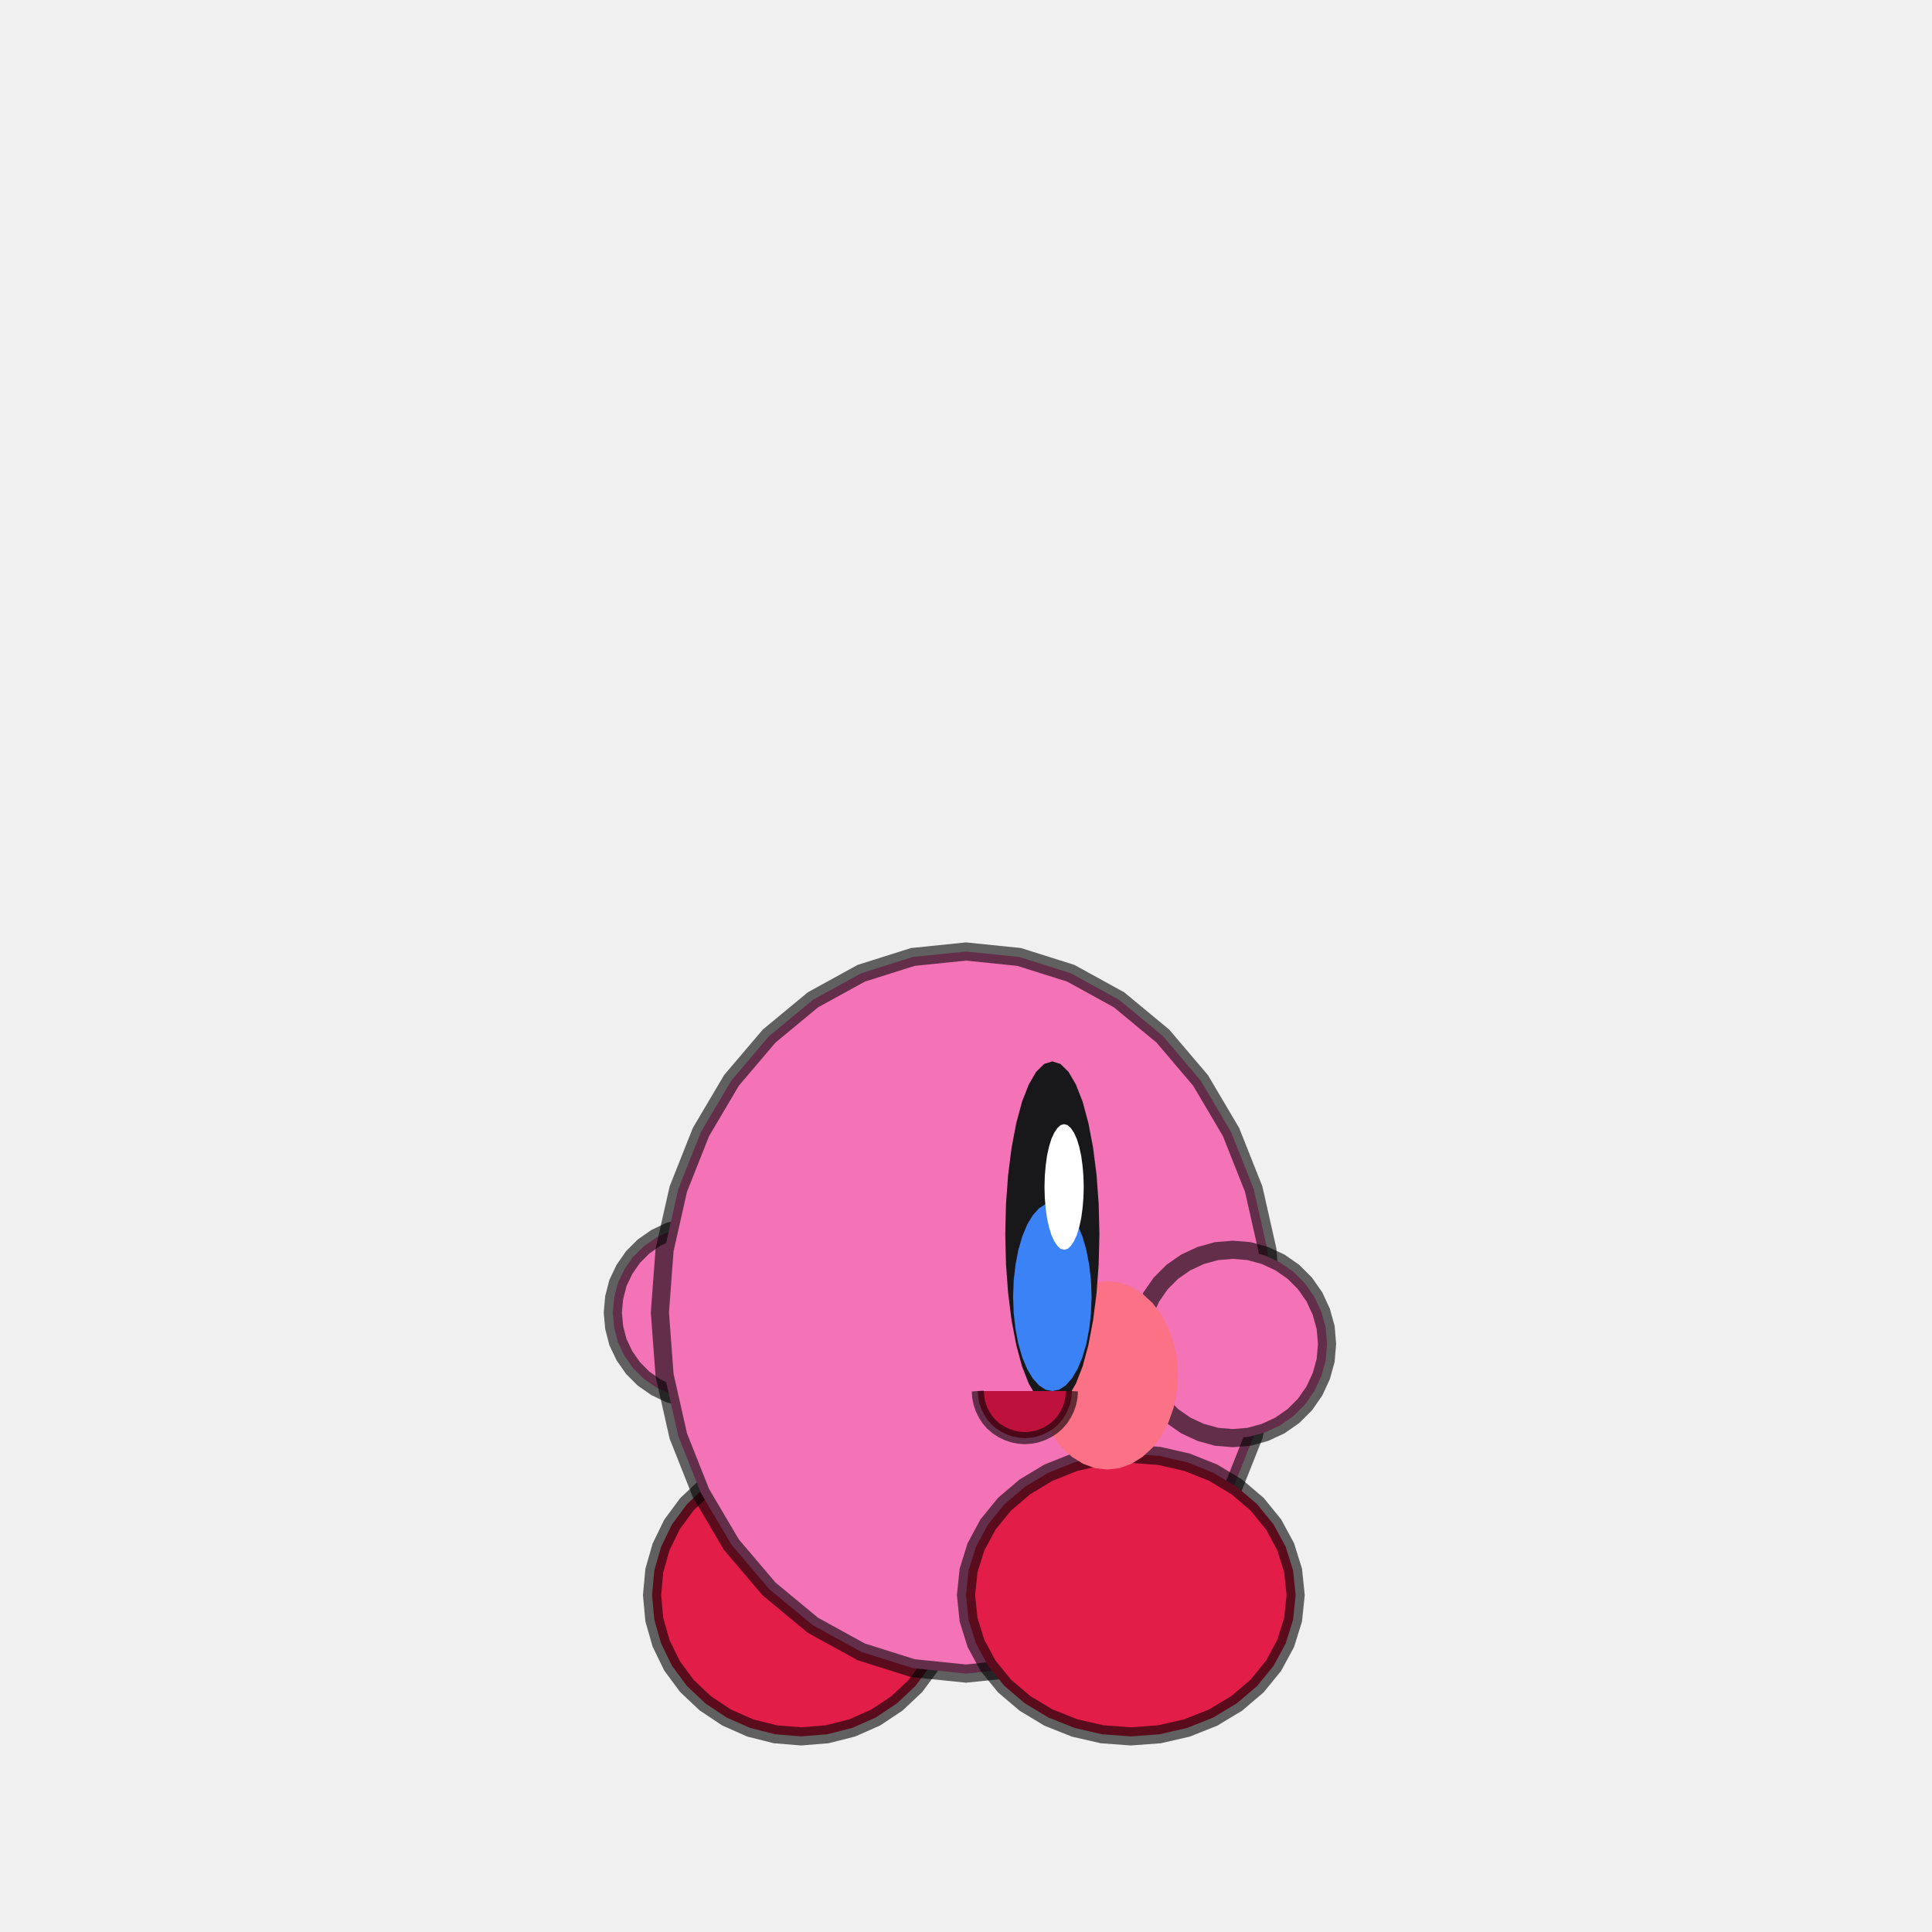
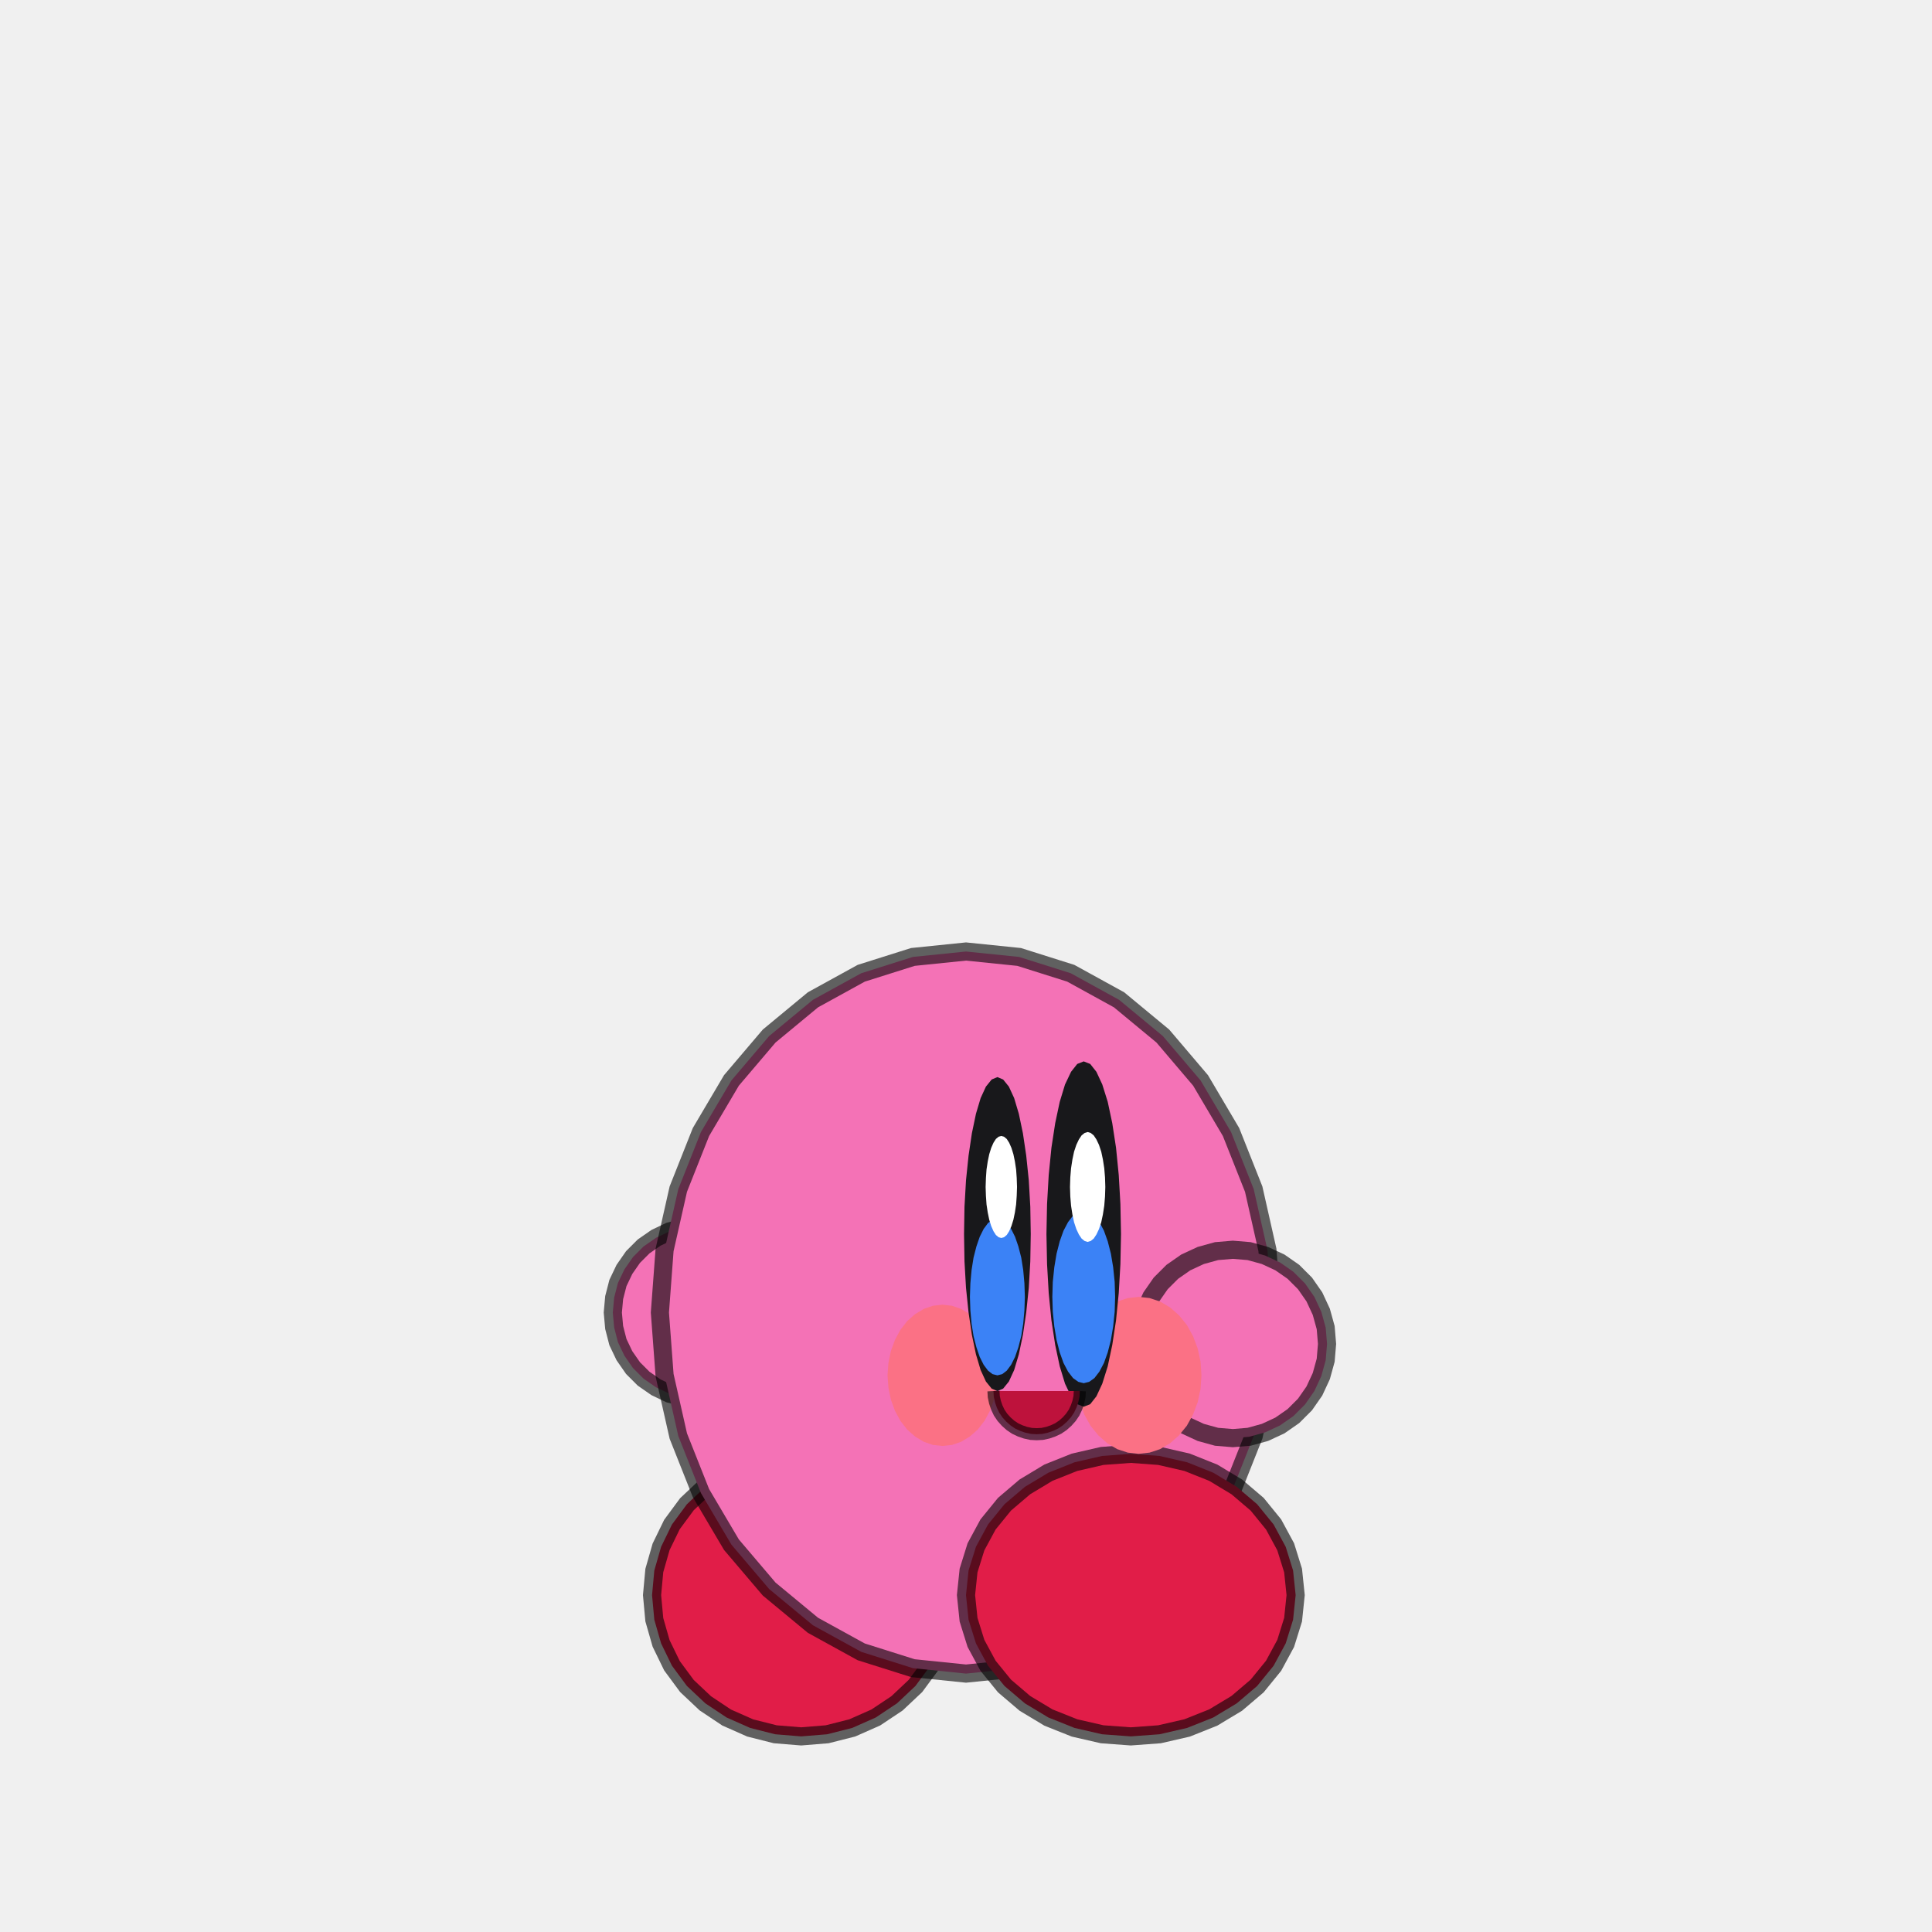
<svg xmlns="http://www.w3.org/2000/svg" viewBox="0 0 128 128" width="128" height="128">
  <g id="character">
    <path d="M 62.96 105.68 L 62.81 107.31 L 62.36 108.88 L 61.64 110.36 L 60.65 111.70 L 59.43 112.85 L 58.02 113.79 L 56.46 114.48 L 54.80 114.90 L 53.08 115.04 L 51.36 114.90 L 49.70 114.48 L 48.14 113.79 L 46.73 112.85 L 45.51 111.70 L 44.52 110.36 L 43.80 108.88 L 43.35 107.31 L 43.20 105.68 L 43.35 104.05 L 43.80 102.48 L 44.52 101.00 L 45.51 99.66 L 46.73 98.51 L 48.14 97.57 L 49.70 96.88 L 51.36 96.46 L 53.08 96.32 L 54.80 96.46 L 56.46 96.88 L 58.02 97.57 L 59.43 98.51 L 60.65 99.66 L 61.64 101.00 L 62.36 102.48 L 62.81 104.05 L 62.96 105.68 Z" fill="#e11d48" />
    <path d="M 62.96 105.68 L 62.81 107.31 L 62.36 108.88 L 61.64 110.36 L 60.65 111.70 L 59.43 112.85 L 58.02 113.79 L 56.46 114.48 L 54.80 114.90 L 53.08 115.04 L 51.36 114.90 L 49.70 114.48 L 48.14 113.79 L 46.73 112.85 L 45.51 111.70 L 44.52 110.36 L 43.80 108.88 L 43.35 107.31 L 43.20 105.68 L 43.35 104.05 L 43.80 102.48 L 44.52 101.00 L 45.51 99.66 L 46.73 98.51 L 48.14 97.57 L 49.70 96.88 L 51.36 96.46 L 53.08 96.32 L 54.80 96.46 L 56.46 96.88 L 58.02 97.57 L 59.43 98.51 L 60.65 99.66 L 61.64 101.00 L 62.36 102.48 L 62.81 104.05 L 62.96 105.68 Z" fill="none" stroke="rgba(0, 0, 0, 0.6)" stroke-width="1.20" />
    <path d="M 52.04 86.96 L 51.95 87.95 L 51.70 88.92 L 51.27 89.82 L 50.70 90.64 L 50.00 91.34 L 49.18 91.91 L 48.28 92.34 L 47.31 92.59 L 46.32 92.68 L 45.33 92.59 L 44.36 92.34 L 43.46 91.91 L 42.64 91.34 L 41.94 90.64 L 41.37 89.82 L 40.94 88.92 L 40.69 87.95 L 40.60 86.96 L 40.69 85.97 L 40.94 85.00 L 41.37 84.10 L 41.94 83.28 L 42.64 82.58 L 43.46 82.01 L 44.36 81.58 L 45.33 81.33 L 46.32 81.24 L 47.31 81.33 L 48.28 81.58 L 49.18 82.01 L 50.00 82.58 L 50.70 83.28 L 51.27 84.10 L 51.70 85.00 L 51.95 85.97 L 52.04 86.96 Z" fill="#f472b6" />
    <path d="M 52.04 86.96 L 51.95 87.95 L 51.70 88.92 L 51.27 89.82 L 50.70 90.64 L 50.00 91.34 L 49.18 91.91 L 48.28 92.34 L 47.31 92.59 L 46.32 92.68 L 45.33 92.59 L 44.36 92.34 L 43.46 91.91 L 42.64 91.34 L 41.94 90.64 L 41.37 89.82 L 40.94 88.92 L 40.69 87.95 L 40.60 86.96 L 40.69 85.97 L 40.94 85.00 L 41.37 84.10 L 41.94 83.28 L 42.64 82.58 L 43.46 82.01 L 44.36 81.58 L 45.33 81.33 L 46.32 81.24 L 47.31 81.33 L 48.28 81.58 L 49.18 82.01 L 50.00 82.58 L 50.70 83.28 L 51.27 84.10 L 51.70 85.00 L 51.95 85.97 L 52.04 86.96 Z" fill="none" stroke="rgba(0, 0, 0, 0.6)" stroke-width="1.20" />
    <path d="M 84.28 86.96 L 83.97 91.11 L 83.06 95.14 L 81.56 98.92 L 79.54 102.34 L 77.04 105.28 L 74.14 107.68 L 70.94 109.44 L 67.52 110.52 L 64.00 110.88 L 60.48 110.52 L 57.06 109.44 L 53.86 107.68 L 50.96 105.28 L 48.46 102.34 L 46.44 98.92 L 44.94 95.14 L 44.03 91.11 L 43.72 86.96 L 44.03 82.81 L 44.94 78.78 L 46.44 75.00 L 48.46 71.58 L 50.96 68.64 L 53.86 66.24 L 57.06 64.48 L 60.48 63.40 L 64.00 63.04 L 67.52 63.40 L 70.94 64.48 L 74.14 66.24 L 77.04 68.64 L 79.54 71.58 L 81.56 75.00 L 83.06 78.78 L 83.97 82.81 L 84.28 86.96 Z" fill="#f472b6" />
    <path d="M 84.28 86.96 L 83.97 91.11 L 83.06 95.14 L 81.56 98.92 L 79.54 102.34 L 77.04 105.28 L 74.14 107.68 L 70.94 109.44 L 67.52 110.52 L 64.00 110.88 L 60.48 110.52 L 57.06 109.44 L 53.86 107.68 L 50.96 105.28 L 48.46 102.34 L 46.44 98.92 L 44.94 95.14 L 44.03 91.11 L 43.72 86.96 L 44.03 82.81 L 44.94 78.78 L 46.44 75.00 L 48.46 71.58 L 50.96 68.64 L 53.86 66.24 L 57.06 64.48 L 60.48 63.40 L 64.00 63.04 L 67.52 63.40 L 70.94 64.48 L 74.14 66.24 L 77.04 68.64 L 79.54 71.58 L 81.56 75.00 L 83.06 78.78 L 83.97 82.81 L 84.28 86.96 Z" fill="none" stroke="rgba(0, 0, 0, 0.6)" stroke-width="1.20" />
    <path d="M 85.84 105.68 L 85.67 107.31 L 85.18 108.88 L 84.38 110.36 L 83.29 111.70 L 81.94 112.85 L 80.38 113.79 L 78.65 114.48 L 76.82 114.90 L 74.92 115.04 L 73.02 114.90 L 71.19 114.48 L 69.46 113.79 L 67.90 112.85 L 66.55 111.70 L 65.46 110.36 L 64.66 108.88 L 64.17 107.31 L 64.00 105.68 L 64.17 104.05 L 64.66 102.48 L 65.46 101.00 L 66.55 99.66 L 67.90 98.51 L 69.46 97.57 L 71.19 96.88 L 73.02 96.46 L 74.92 96.32 L 76.82 96.46 L 78.65 96.88 L 80.38 97.57 L 81.94 98.51 L 83.29 99.66 L 84.38 101.00 L 85.18 102.48 L 85.67 104.05 L 85.84 105.68 Z" fill="#e11d48" />
    <path d="M 85.84 105.68 L 85.67 107.31 L 85.18 108.88 L 84.38 110.36 L 83.29 111.70 L 81.94 112.85 L 80.38 113.79 L 78.65 114.48 L 76.82 114.90 L 74.92 115.04 L 73.02 114.90 L 71.19 114.48 L 69.46 113.79 L 67.90 112.85 L 66.55 111.70 L 65.46 110.36 L 64.66 108.88 L 64.17 107.31 L 64.00 105.68 L 64.17 104.05 L 64.66 102.48 L 65.46 101.00 L 66.55 99.66 L 67.90 98.51 L 69.46 97.57 L 71.19 96.88 L 73.02 96.46 L 74.92 96.32 L 76.82 96.46 L 78.65 96.88 L 80.38 97.57 L 81.94 98.51 L 83.29 99.66 L 84.38 101.00 L 85.18 102.48 L 85.67 104.05 L 85.84 105.68 Z" fill="none" stroke="rgba(0, 0, 0, 0.6)" stroke-width="1.20" />
    <path d="M 87.92 89.04 L 87.83 90.12 L 87.54 91.17 L 87.08 92.16 L 86.46 93.05 L 85.69 93.82 L 84.80 94.44 L 83.81 94.90 L 82.76 95.19 L 81.68 95.28 L 80.60 95.19 L 79.55 94.90 L 78.56 94.44 L 77.67 93.82 L 76.90 93.05 L 76.28 92.16 L 75.82 91.17 L 75.53 90.12 L 75.44 89.04 L 75.53 87.96 L 75.82 86.91 L 76.28 85.92 L 76.90 85.03 L 77.67 84.26 L 78.56 83.64 L 79.55 83.18 L 80.60 82.89 L 81.68 82.80 L 82.76 82.89 L 83.81 83.18 L 84.80 83.64 L 85.69 84.26 L 86.46 85.03 L 87.08 85.92 L 87.54 86.91 L 87.83 87.96 L 87.92 89.04 Z" fill="#f472b6" />
    <path d="M 87.92 89.04 L 87.83 90.12 L 87.54 91.17 L 87.08 92.16 L 86.46 93.05 L 85.69 93.82 L 84.80 94.44 L 83.81 94.90 L 82.76 95.19 L 81.68 95.28 L 80.60 95.19 L 79.55 94.90 L 78.56 94.44 L 77.67 93.82 L 76.90 93.05 L 76.28 92.16 L 75.82 91.17 L 75.53 90.12 L 75.44 89.04 L 75.53 87.96 L 75.82 86.91 L 76.28 85.92 L 76.90 85.03 L 77.67 84.26 L 78.56 83.64 L 79.55 83.18 L 80.60 82.89 L 81.68 82.80 L 82.76 82.89 L 83.81 83.18 L 84.80 83.64 L 85.69 84.26 L 86.46 85.03 L 87.08 85.92 L 87.54 86.91 L 87.83 87.96 L 87.92 89.04 Z" fill="none" stroke="rgba(0, 0, 0, 0.6)" stroke-width="1.20" />
-     <path d="M 78.04 91.12 L 77.97 92.20 L 77.76 93.25 L 77.41 94.24 L 76.95 95.13 L 76.37 95.90 L 75.70 96.52 L 74.96 96.98 L 74.17 97.27 L 73.36 97.36 L 72.55 97.27 L 71.76 96.98 L 71.02 96.52 L 70.35 95.90 L 69.77 95.13 L 69.31 94.24 L 68.96 93.25 L 68.75 92.20 L 68.68 91.12 L 68.75 90.04 L 68.96 88.99 L 69.31 88.00 L 69.77 87.11 L 70.35 86.34 L 71.02 85.72 L 71.76 85.26 L 72.55 84.97 L 73.36 84.88 L 74.17 84.97 L 74.96 85.26 L 75.70 85.72 L 76.37 86.34 L 76.95 87.11 L 77.41 88.00 L 77.76 88.99 L 77.97 90.04 L 78.04 91.12 Z" fill="#fb7185" />
-     <path d="M 72.84 81.76 L 72.79 83.75 L 72.65 85.67 L 72.42 87.48 L 72.11 89.11 L 71.73 90.52 L 71.28 91.67 L 70.79 92.51 L 70.26 93.03 L 69.72 93.20 L 69.18 93.03 L 68.65 92.51 L 68.16 91.67 L 67.71 90.52 L 67.33 89.11 L 67.02 87.48 L 66.79 85.67 L 66.65 83.75 L 66.60 81.76 L 66.65 79.77 L 66.79 77.85 L 67.02 76.04 L 67.33 74.41 L 67.71 73.00 L 68.16 71.85 L 68.65 71.01 L 69.18 70.49 L 69.72 70.32 L 70.26 70.49 L 70.79 71.01 L 71.28 71.85 L 71.73 73.00 L 72.11 74.41 L 72.42 76.04 L 72.65 77.85 L 72.79 79.77 L 72.84 81.76 Z" fill="#18181b" />
-     <path d="M 72.32 85.92 L 72.28 87.00 L 72.16 88.05 L 71.97 89.04 L 71.71 89.93 L 71.39 90.70 L 71.02 91.32 L 70.61 91.78 L 70.17 92.07 L 69.72 92.16 L 69.27 92.07 L 68.83 91.78 L 68.42 91.32 L 68.05 90.70 L 67.73 89.93 L 67.47 89.04 L 67.28 88.05 L 67.16 87.00 L 67.12 85.92 L 67.16 84.84 L 67.28 83.79 L 67.47 82.80 L 67.73 81.91 L 68.05 81.14 L 68.42 80.52 L 68.83 80.06 L 69.27 79.77 L 69.72 79.68 L 70.17 79.77 L 70.61 80.06 L 71.02 80.52 L 71.39 81.14 L 71.71 81.91 L 71.97 82.80 L 72.16 83.79 L 72.28 84.84 L 72.32 85.92 Z" fill="#3b82f6" />
-     <path d="M 71.80 78.64 L 71.78 79.36 L 71.72 80.06 L 71.63 80.72 L 71.50 81.31 L 71.34 81.83 L 71.15 82.24 L 70.94 82.55 L 70.73 82.74 L 70.50 82.80 L 70.27 82.74 L 70.06 82.55 L 69.85 82.24 L 69.66 81.83 L 69.50 81.31 L 69.37 80.72 L 69.28 80.06 L 69.22 79.36 L 69.20 78.64 L 69.22 77.92 L 69.28 77.22 L 69.37 76.56 L 69.50 75.97 L 69.66 75.45 L 69.85 75.04 L 70.06 74.73 L 70.27 74.54 L 70.50 74.48 L 70.73 74.54 L 70.94 74.73 L 71.15 75.04 L 71.34 75.45 L 71.50 75.97 L 71.63 76.56 L 71.72 77.22 L 71.78 77.92 L 71.80 78.64 Z" fill="#ffffff" />
-     <path d="M 71.02 92.16 L 70.99 92.57 L 70.91 92.97 L 70.78 93.35 L 70.60 93.72 L 70.38 94.06 L 70.11 94.37 L 69.80 94.64 L 69.46 94.86 L 69.09 95.04 L 68.71 95.17 L 68.31 95.25 L 67.90 95.28 L 67.49 95.25 L 67.09 95.17 L 66.71 95.04 L 66.34 94.86 L 66.00 94.64 L 65.69 94.37 L 65.42 94.06 L 65.20 93.72 L 65.02 93.35 L 64.89 92.97 L 64.81 92.57 L 64.78 92.16" fill="#be123c" />
-     <path d="M 71.02 92.16 L 70.99 92.57 L 70.91 92.97 L 70.78 93.35 L 70.60 93.72 L 70.38 94.06 L 70.11 94.37 L 69.80 94.64 L 69.46 94.86 L 69.09 95.04 L 68.71 95.17 L 68.31 95.25 L 67.90 95.28 L 67.49 95.25 L 67.09 95.17 L 66.71 95.04 L 66.34 94.86 L 66.00 94.64 L 65.69 94.37 L 65.42 94.06 L 65.20 93.72 L 65.02 93.35 L 64.89 92.97 L 64.81 92.57 L 64.78 92.16" fill="none" stroke="rgba(0, 0, 0, 0.6)" stroke-width="0.80" />
+     <path d="M 66.08 91.12 L 66.02 91.93 L 65.86 92.72 L 65.59 93.46 L 65.23 94.13 L 64.78 94.71 L 64.26 95.17 L 63.68 95.52 L 63.07 95.73 L 62.44 95.80 L 61.81 95.73 L 61.20 95.52 L 60.62 95.17 L 60.10 94.71 L 59.65 94.13 L 59.29 93.46 L 59.02 92.72 L 58.86 91.93 L 58.80 91.12 L 58.86 90.31 L 59.02 89.52 L 59.29 88.78 L 59.65 88.11 L 60.10 87.53 L 60.62 87.07 L 61.20 86.72 L 61.81 86.51 L 62.44 86.44 L 63.07 86.51 L 63.68 86.72 L 64.26 87.07 L 64.78 87.53 L 65.23 88.11 L 65.59 88.78 L 65.86 89.52 L 66.02 90.31 L 66.08 91.12 Z" fill="#fb7185" />
+     <path d="M 79.60 91.12 L 79.54 92.02 L 79.35 92.90 L 79.04 93.72 L 78.63 94.46 L 78.11 95.10 L 77.52 95.62 L 76.86 96.01 L 76.16 96.24 L 75.44 96.32 L 74.72 96.24 L 74.02 96.01 L 73.36 95.62 L 72.77 95.10 L 72.25 94.46 L 71.84 93.72 L 71.53 92.90 L 71.34 92.02 L 71.28 91.12 L 71.34 90.22 L 71.53 89.34 L 71.84 88.52 L 72.25 87.78 L 72.77 87.14 L 73.36 86.62 L 74.02 86.23 L 74.72 86.00 L 75.44 85.92 L 76.16 86.00 L 76.86 86.23 L 77.52 86.62 L 78.11 87.14 L 78.63 87.78 L 79.04 88.52 L 79.35 89.34 L 79.54 90.22 L 79.60 91.12 Z" fill="#fb7185" />
+     <path d="M 68.29 81.76 L 68.26 83.57 L 68.16 85.32 L 67.99 86.96 L 67.77 88.44 L 67.50 89.73 L 67.19 90.77 L 66.84 91.53 L 66.46 92.00 L 66.08 92.16 L 65.70 92.00 L 65.32 91.53 L 64.97 90.77 L 64.66 89.73 L 64.39 88.44 L 64.17 86.96 L 64.00 85.32 L 63.90 83.57 L 63.87 81.76 L 63.90 79.95 L 64.00 78.20 L 64.17 76.56 L 64.39 75.08 L 64.66 73.79 L 64.97 72.75 L 65.32 71.99 L 65.70 71.52 L 66.08 71.36 L 66.46 71.52 L 66.84 71.99 L 67.19 72.75 L 67.50 73.79 L 67.77 75.08 L 67.99 76.56 L 68.16 78.20 L 68.26 79.95 L 68.29 81.76 Z" fill="#18181b" />
+     <path d="M 67.90 85.92 L 67.87 86.82 L 67.79 87.70 L 67.66 88.52 L 67.47 89.26 L 67.25 89.90 L 66.99 90.42 L 66.70 90.81 L 66.40 91.04 L 66.08 91.12 L 65.76 91.04 L 65.46 90.81 L 65.17 90.42 L 64.91 89.90 L 64.69 89.26 L 64.50 88.52 L 64.37 87.70 L 64.29 86.82 L 64.26 85.92 L 64.29 85.02 L 64.37 84.14 L 64.50 83.32 L 64.69 82.58 L 64.91 81.94 L 65.17 81.42 L 65.46 81.03 L 65.76 80.80 L 66.08 80.72 L 66.40 80.80 L 66.70 81.03 L 66.99 81.42 L 67.25 81.94 L 67.47 82.58 L 67.66 83.32 L 67.79 84.14 L 67.87 85.02 L 67.90 85.92 Z" fill="#3b82f6" />
+     <path d="M 67.38 78.64 L 67.36 79.23 L 67.32 79.80 L 67.24 80.33 L 67.14 80.81 L 67.01 81.23 L 66.86 81.57 L 66.70 81.82 L 66.52 81.97 L 66.34 82.02 L 66.16 81.97 L 65.98 81.82 L 65.82 81.57 L 65.67 81.23 L 65.54 80.81 L 65.44 80.33 L 65.36 79.80 L 65.32 79.23 L 65.30 78.64 L 65.32 78.05 L 65.36 77.48 L 65.44 76.95 L 65.54 76.47 L 65.67 76.05 L 65.82 75.71 L 65.98 75.46 L 66.16 75.31 L 66.34 75.26 L 66.52 75.31 L 66.70 75.46 L 66.86 75.71 L 67.01 76.05 L 67.14 76.47 L 67.24 76.95 L 67.32 77.48 L 67.36 78.05 L 67.38 78.64 Z" fill="#ffffff" />
+     <path d="M 74.27 81.76 L 74.23 83.75 L 74.12 85.67 L 73.94 87.48 L 73.69 89.11 L 73.39 90.52 L 73.03 91.67 L 72.64 92.51 L 72.23 93.03 L 71.80 93.20 L 71.37 93.03 L 70.96 92.51 L 70.56 91.67 L 70.21 90.52 L 69.91 89.11 L 69.66 87.48 L 69.48 85.67 L 69.37 83.75 L 69.33 81.76 L 69.37 79.77 L 69.48 77.85 L 69.66 76.04 L 69.91 74.41 L 70.21 73.00 L 70.56 71.85 L 70.96 71.01 L 71.37 70.49 L 71.80 70.32 L 72.23 70.49 L 72.64 71.01 L 73.03 71.85 L 73.39 73.00 L 73.69 74.41 L 73.94 76.04 L 74.12 77.85 L 74.23 79.77 L 74.27 81.76 Z" fill="#18181b" />
+     <path d="M 73.88 85.92 L 73.85 86.91 L 73.75 87.88 L 73.60 88.78 L 73.39 89.60 L 73.14 90.30 L 72.84 90.87 L 72.51 91.30 L 72.16 91.55 L 71.80 91.64 L 71.44 91.55 L 71.09 91.30 L 70.76 90.87 L 70.46 90.30 L 70.21 89.60 L 70.00 88.78 L 69.85 87.88 L 69.75 86.91 L 69.72 85.92 L 69.75 84.93 L 69.85 83.96 L 70.00 83.06 L 70.21 82.24 L 70.46 81.54 L 70.76 80.97 L 71.09 80.54 L 71.44 80.29 L 71.80 80.20 L 72.16 80.29 L 72.51 80.54 L 72.84 80.97 L 73.14 81.54 L 73.39 82.24 L 73.60 83.06 L 73.75 83.96 L 73.85 84.93 L 73.88 85.92 Z" fill="#3b82f6" />
+     <path d="M 73.23 78.64 L 73.21 79.27 L 73.16 79.88 L 73.07 80.46 L 72.96 80.98 L 72.81 81.43 L 72.64 81.79 L 72.46 82.06 L 72.26 82.22 L 72.06 82.28 L 71.86 82.22 L 71.66 82.06 L 71.48 81.79 L 71.31 81.43 L 71.16 80.98 L 71.05 80.46 L 70.96 79.88 L 70.91 79.27 L 70.89 78.64 L 70.91 78.01 L 70.96 77.40 L 71.05 76.82 L 71.16 76.30 L 71.31 75.85 L 71.48 75.49 L 71.66 75.22 L 71.86 75.06 L 72.06 75.00 L 72.26 75.06 L 72.46 75.22 L 72.64 75.49 L 72.81 75.85 L 72.96 76.30 L 73.07 76.82 L 73.16 77.40 L 73.21 78.01 L 73.23 78.64 Z" fill="#ffffff" />
+     <path d="M 71.54 92.16 L 71.52 92.53 L 71.44 92.90 L 71.32 93.25 L 71.16 93.59 L 70.95 93.90 L 70.70 94.18 L 70.42 94.43 L 70.11 94.64 L 69.77 94.80 L 69.42 94.92 L 69.05 95.00 L 68.68 95.02 L 68.31 95.00 L 67.94 94.92 L 67.59 94.80 L 67.25 94.64 L 66.94 94.43 L 66.66 94.18 L 66.41 93.90 L 66.20 93.59 L 66.04 93.25 L 65.92 92.90 L 65.84 92.53 L 65.82 92.16" fill="#be123c" />
+     <path d="M 71.54 92.16 L 71.52 92.53 L 71.44 92.90 L 71.32 93.25 L 71.16 93.59 L 70.95 93.90 L 70.70 94.18 L 70.42 94.43 L 70.11 94.64 L 69.77 94.80 L 69.42 94.92 L 69.05 95.00 L 68.68 95.02 L 68.31 95.00 L 67.94 94.92 L 67.59 94.80 L 67.25 94.64 L 66.94 94.43 L 66.66 94.18 L 66.41 93.90 L 66.20 93.59 L 66.04 93.25 L 65.92 92.90 L 65.84 92.53 L 65.82 92.16" fill="none" stroke="rgba(0, 0, 0, 0.6)" stroke-width="0.80" />
  </g>
</svg>
